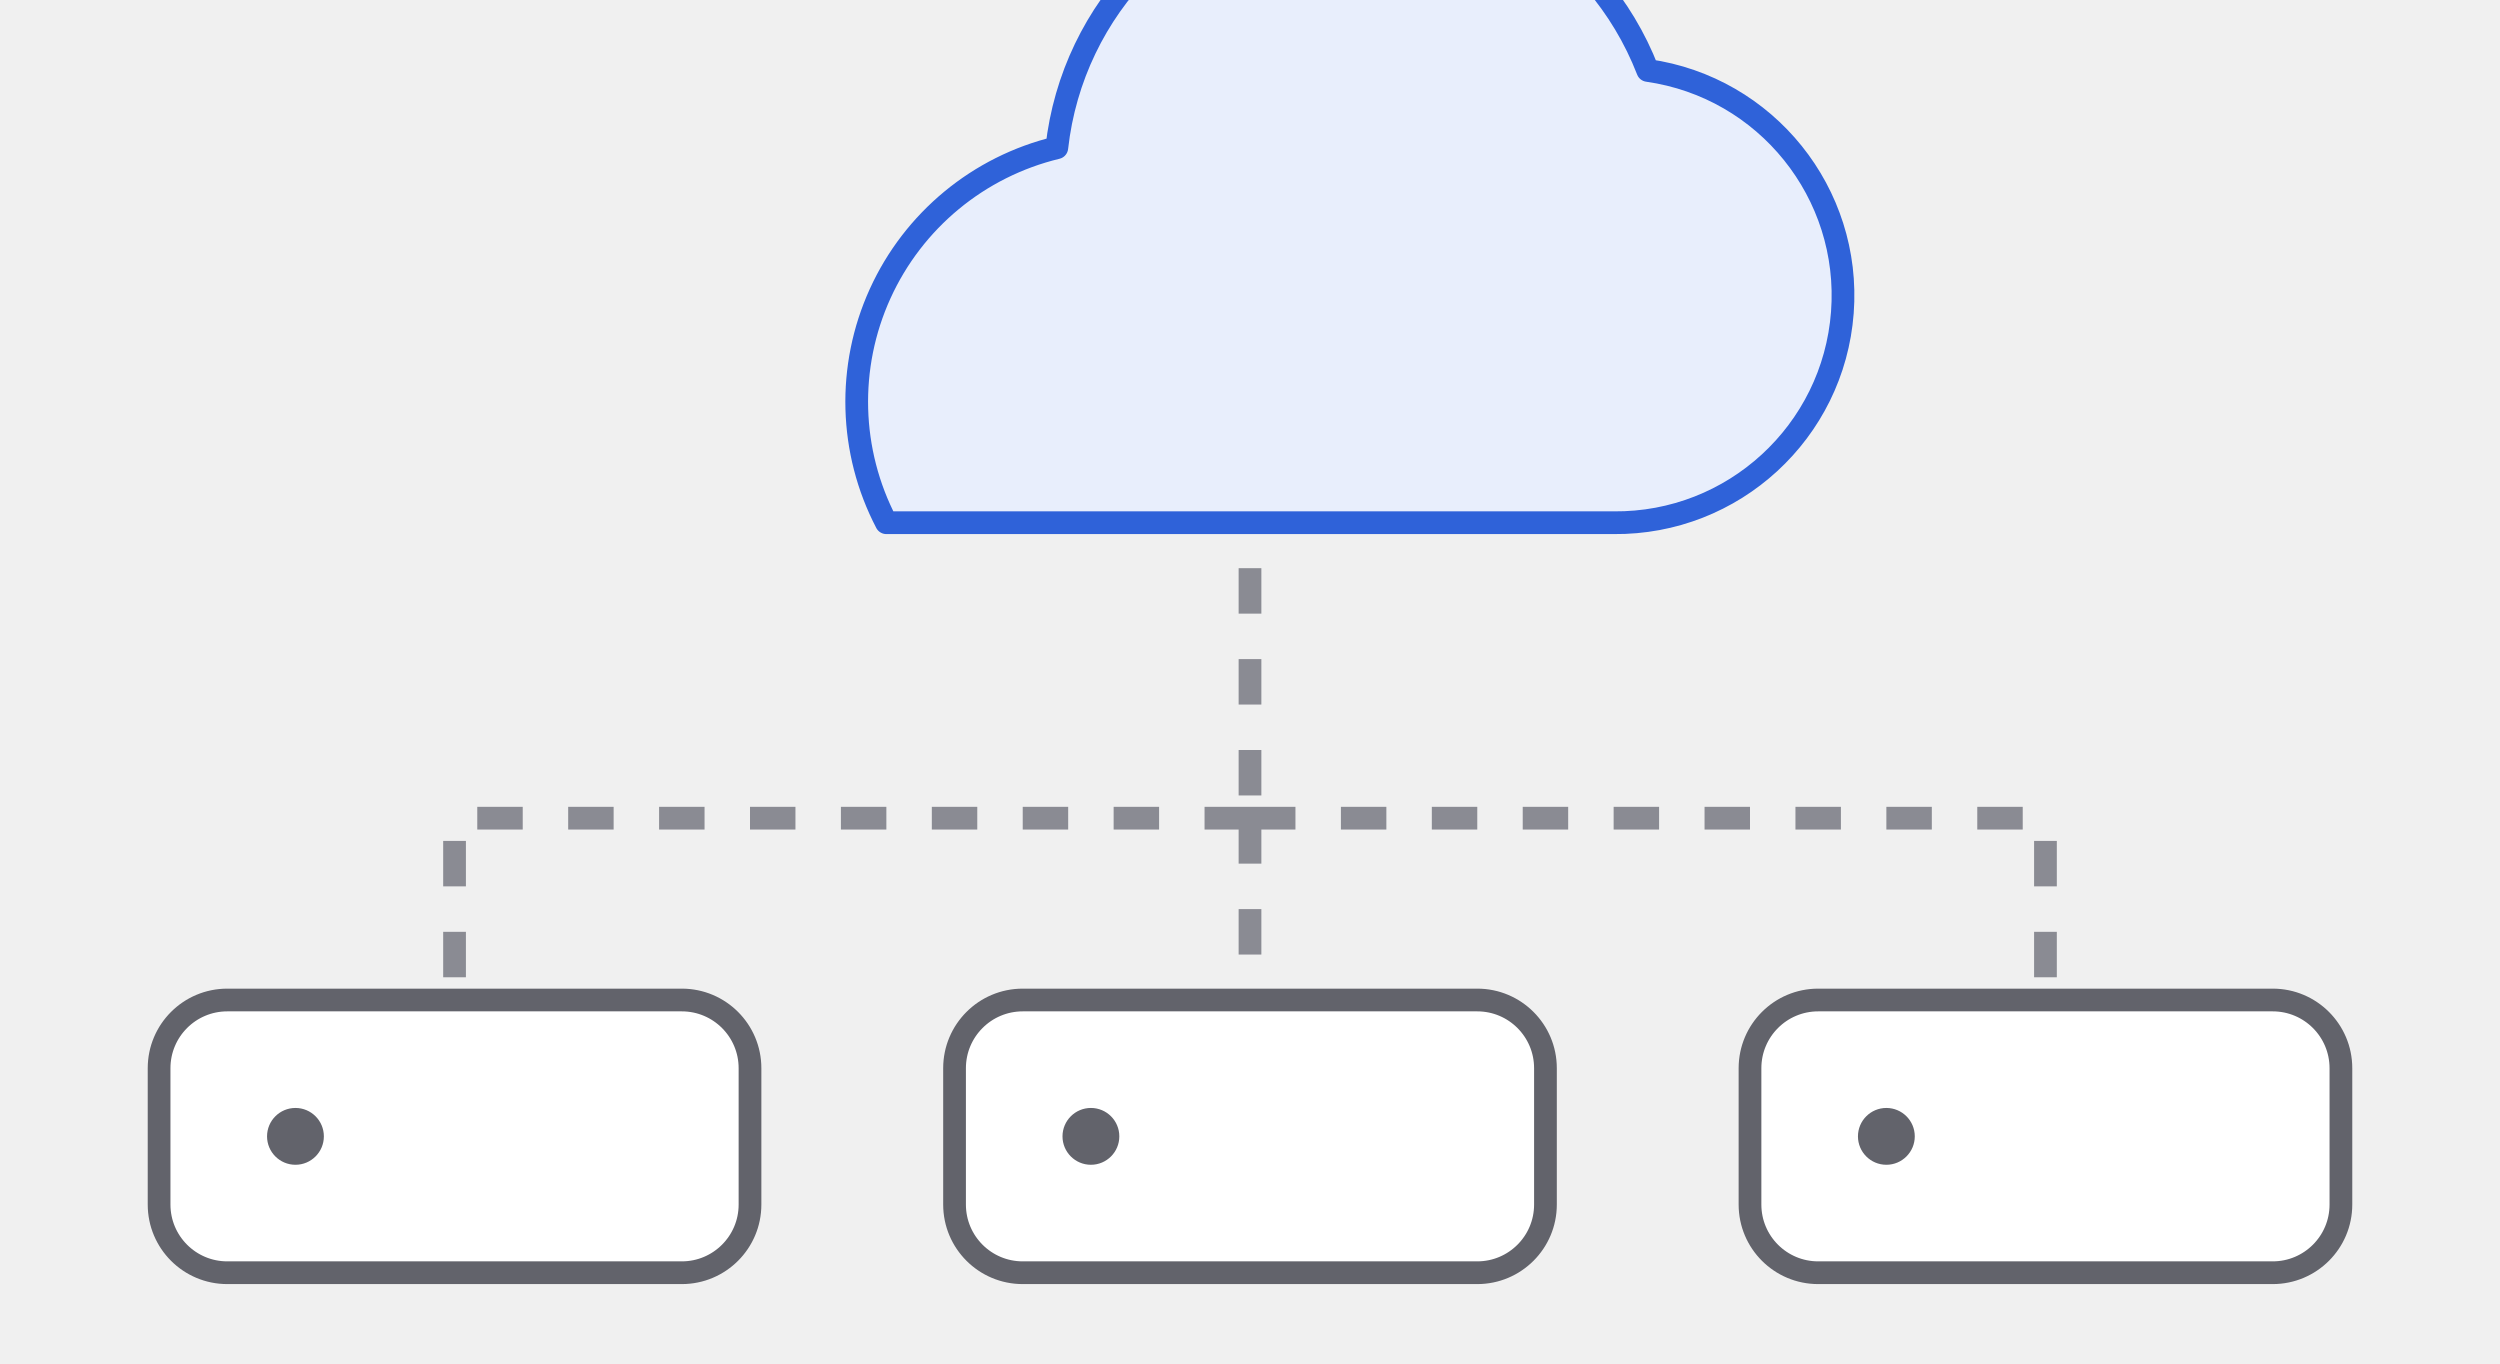
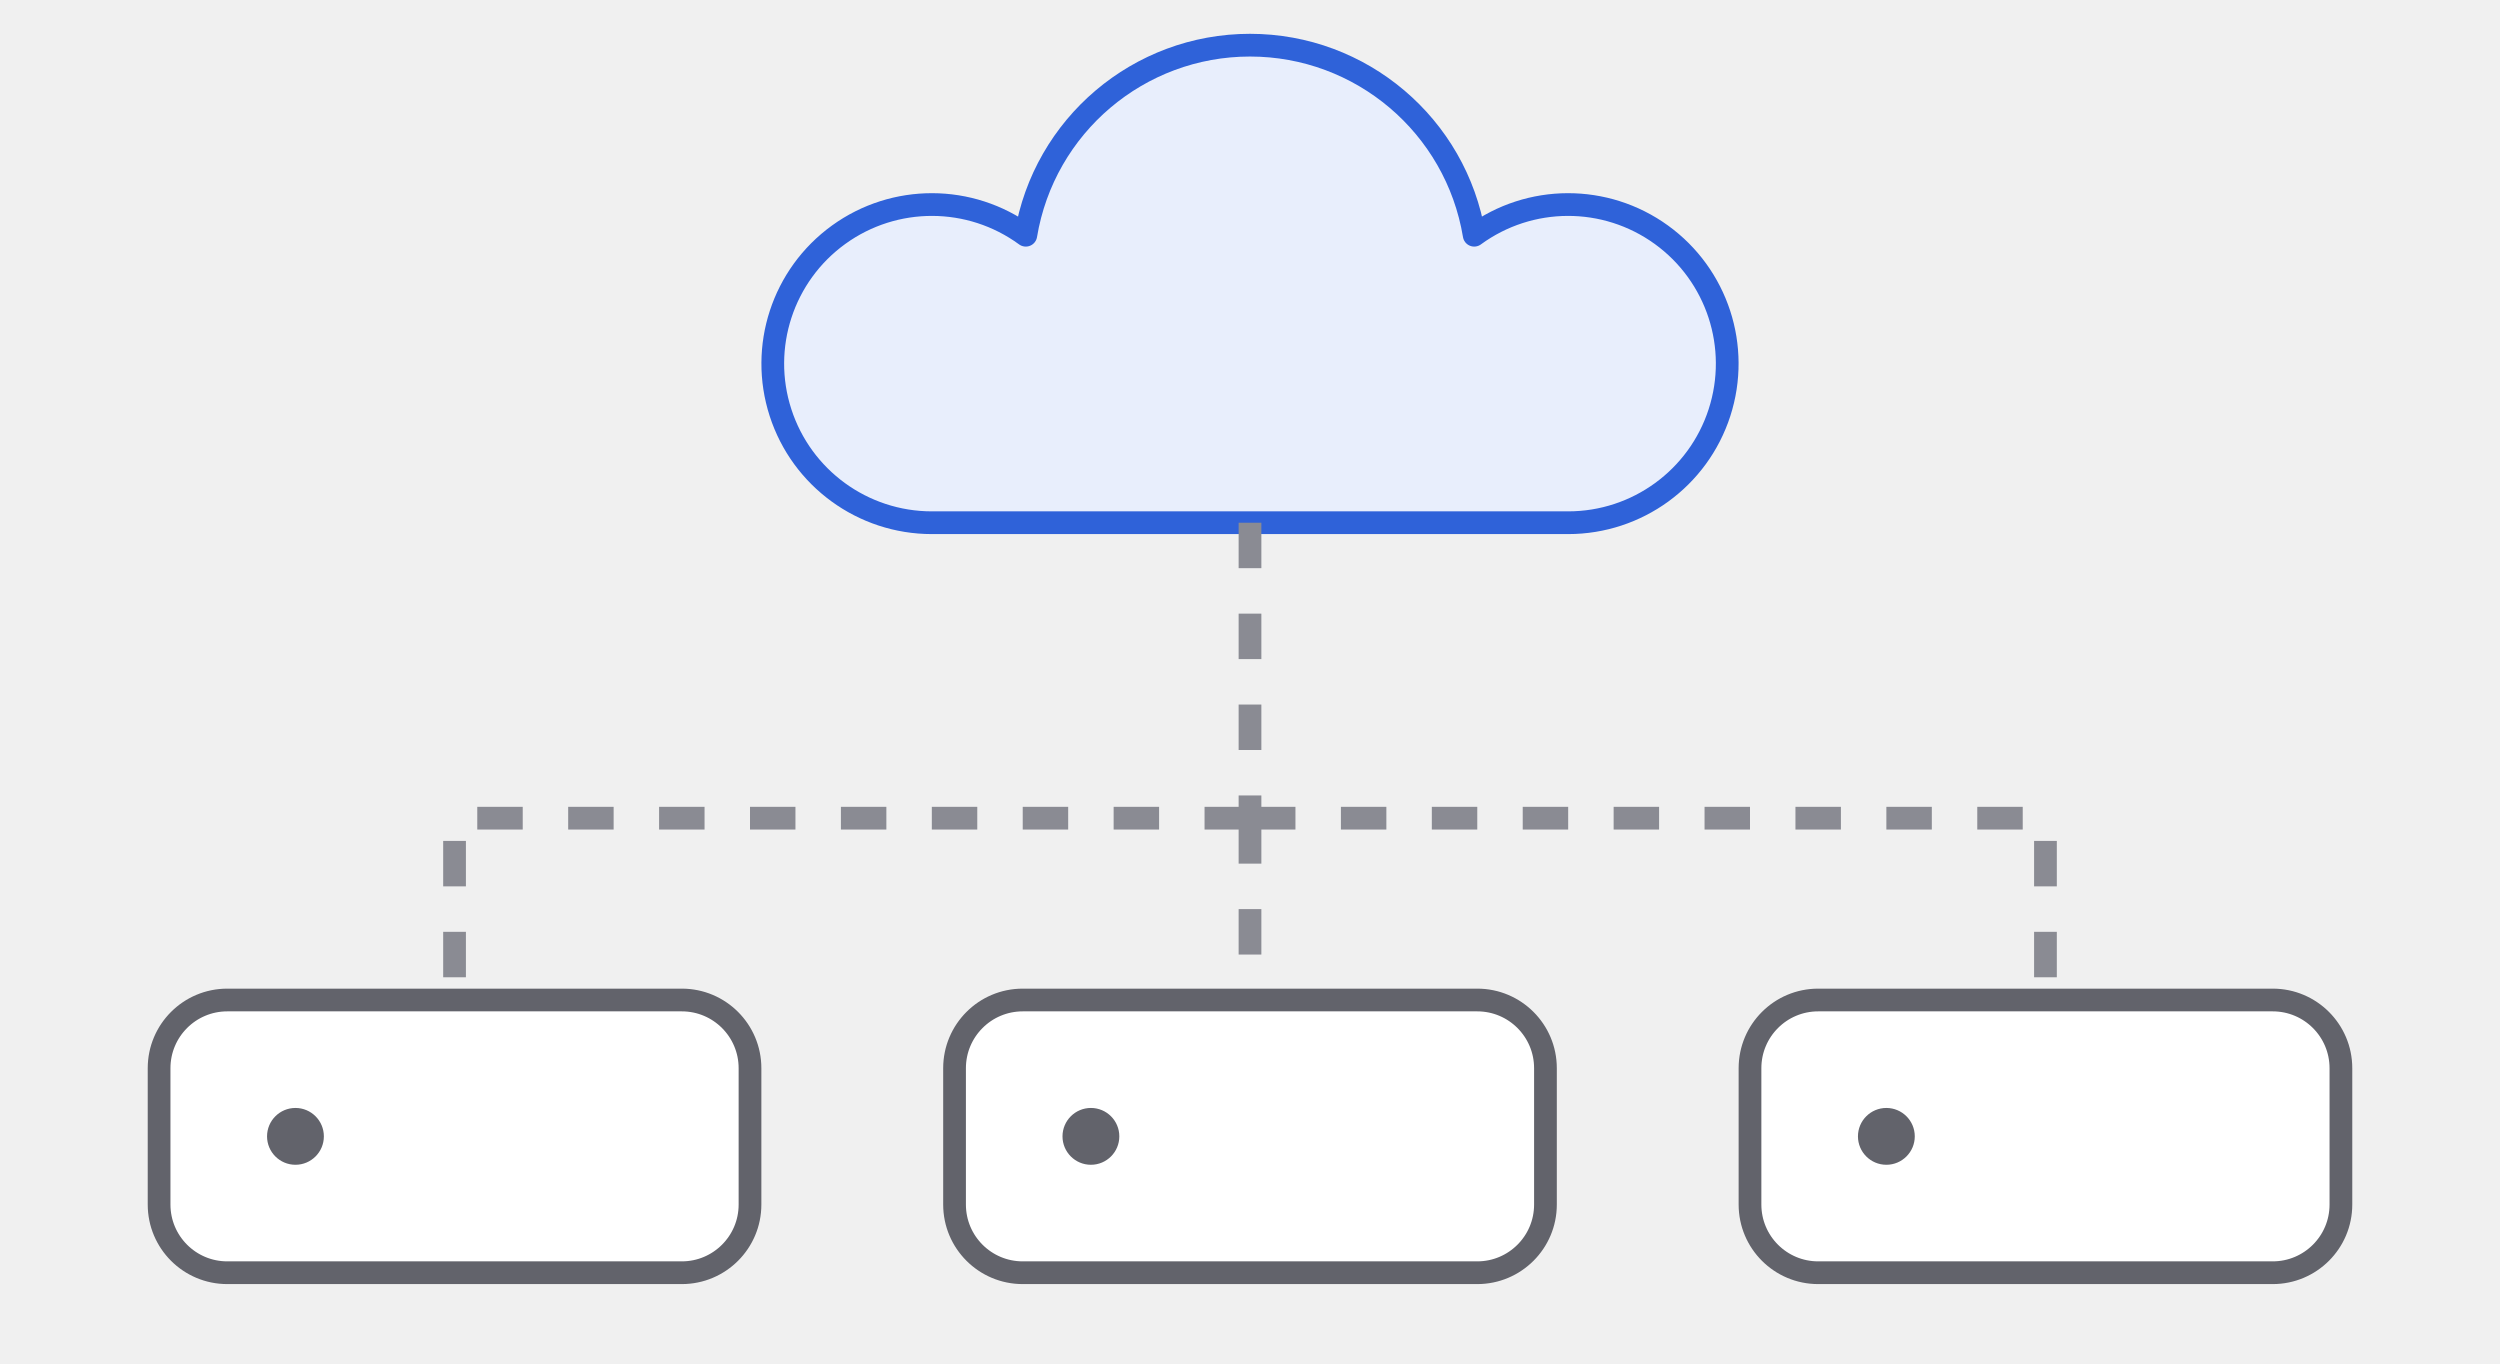
<svg xmlns="http://www.w3.org/2000/svg" width="220" height="120" viewBox="0 0 220 120">
-   <path d="M78 46h64a20 20 0 0 0 3-39.8A27 27 0 0 0 93 13a23 23 0 0 0-15 33z" fill="#e8eefc" stroke="#2f62d9" stroke-width="2" stroke-linejoin="round" />
-   <path d="M110 50v22M110 72H40v14M110 72v14M110 72h70v14" fill="none" stroke="#8a8b93" stroke-width="2" stroke-dasharray="4 4" />
+   <path d="M82 46H138A14 14 0 1 0 129.73 20.7A20 20 0 0 0 90.27 20.7A14 14 0 1 0 82 46Z" fill="#e8eefc" stroke="#2f62d9" stroke-width="2" stroke-linejoin="round" />
+   <path d="M110 46v26M110 72H40v14M110 72v14M110 72h70v14" fill="none" stroke="#8a8b93" stroke-width="2" stroke-dasharray="4 4" />
  <rect x="14" y="88" width="52" height="24" rx="6" fill="#ffffff" stroke="#62636b" stroke-width="2" />
  <rect x="84" y="88" width="52" height="24" rx="6" fill="#ffffff" stroke="#62636b" stroke-width="2" />
  <rect x="154" y="88" width="52" height="24" rx="6" fill="#ffffff" stroke="#62636b" stroke-width="2" />
  <circle cx="26" cy="100" r="2.5" fill="#62636b" />
  <circle cx="96" cy="100" r="2.5" fill="#62636b" />
  <circle cx="166" cy="100" r="2.5" fill="#62636b" />
</svg>
